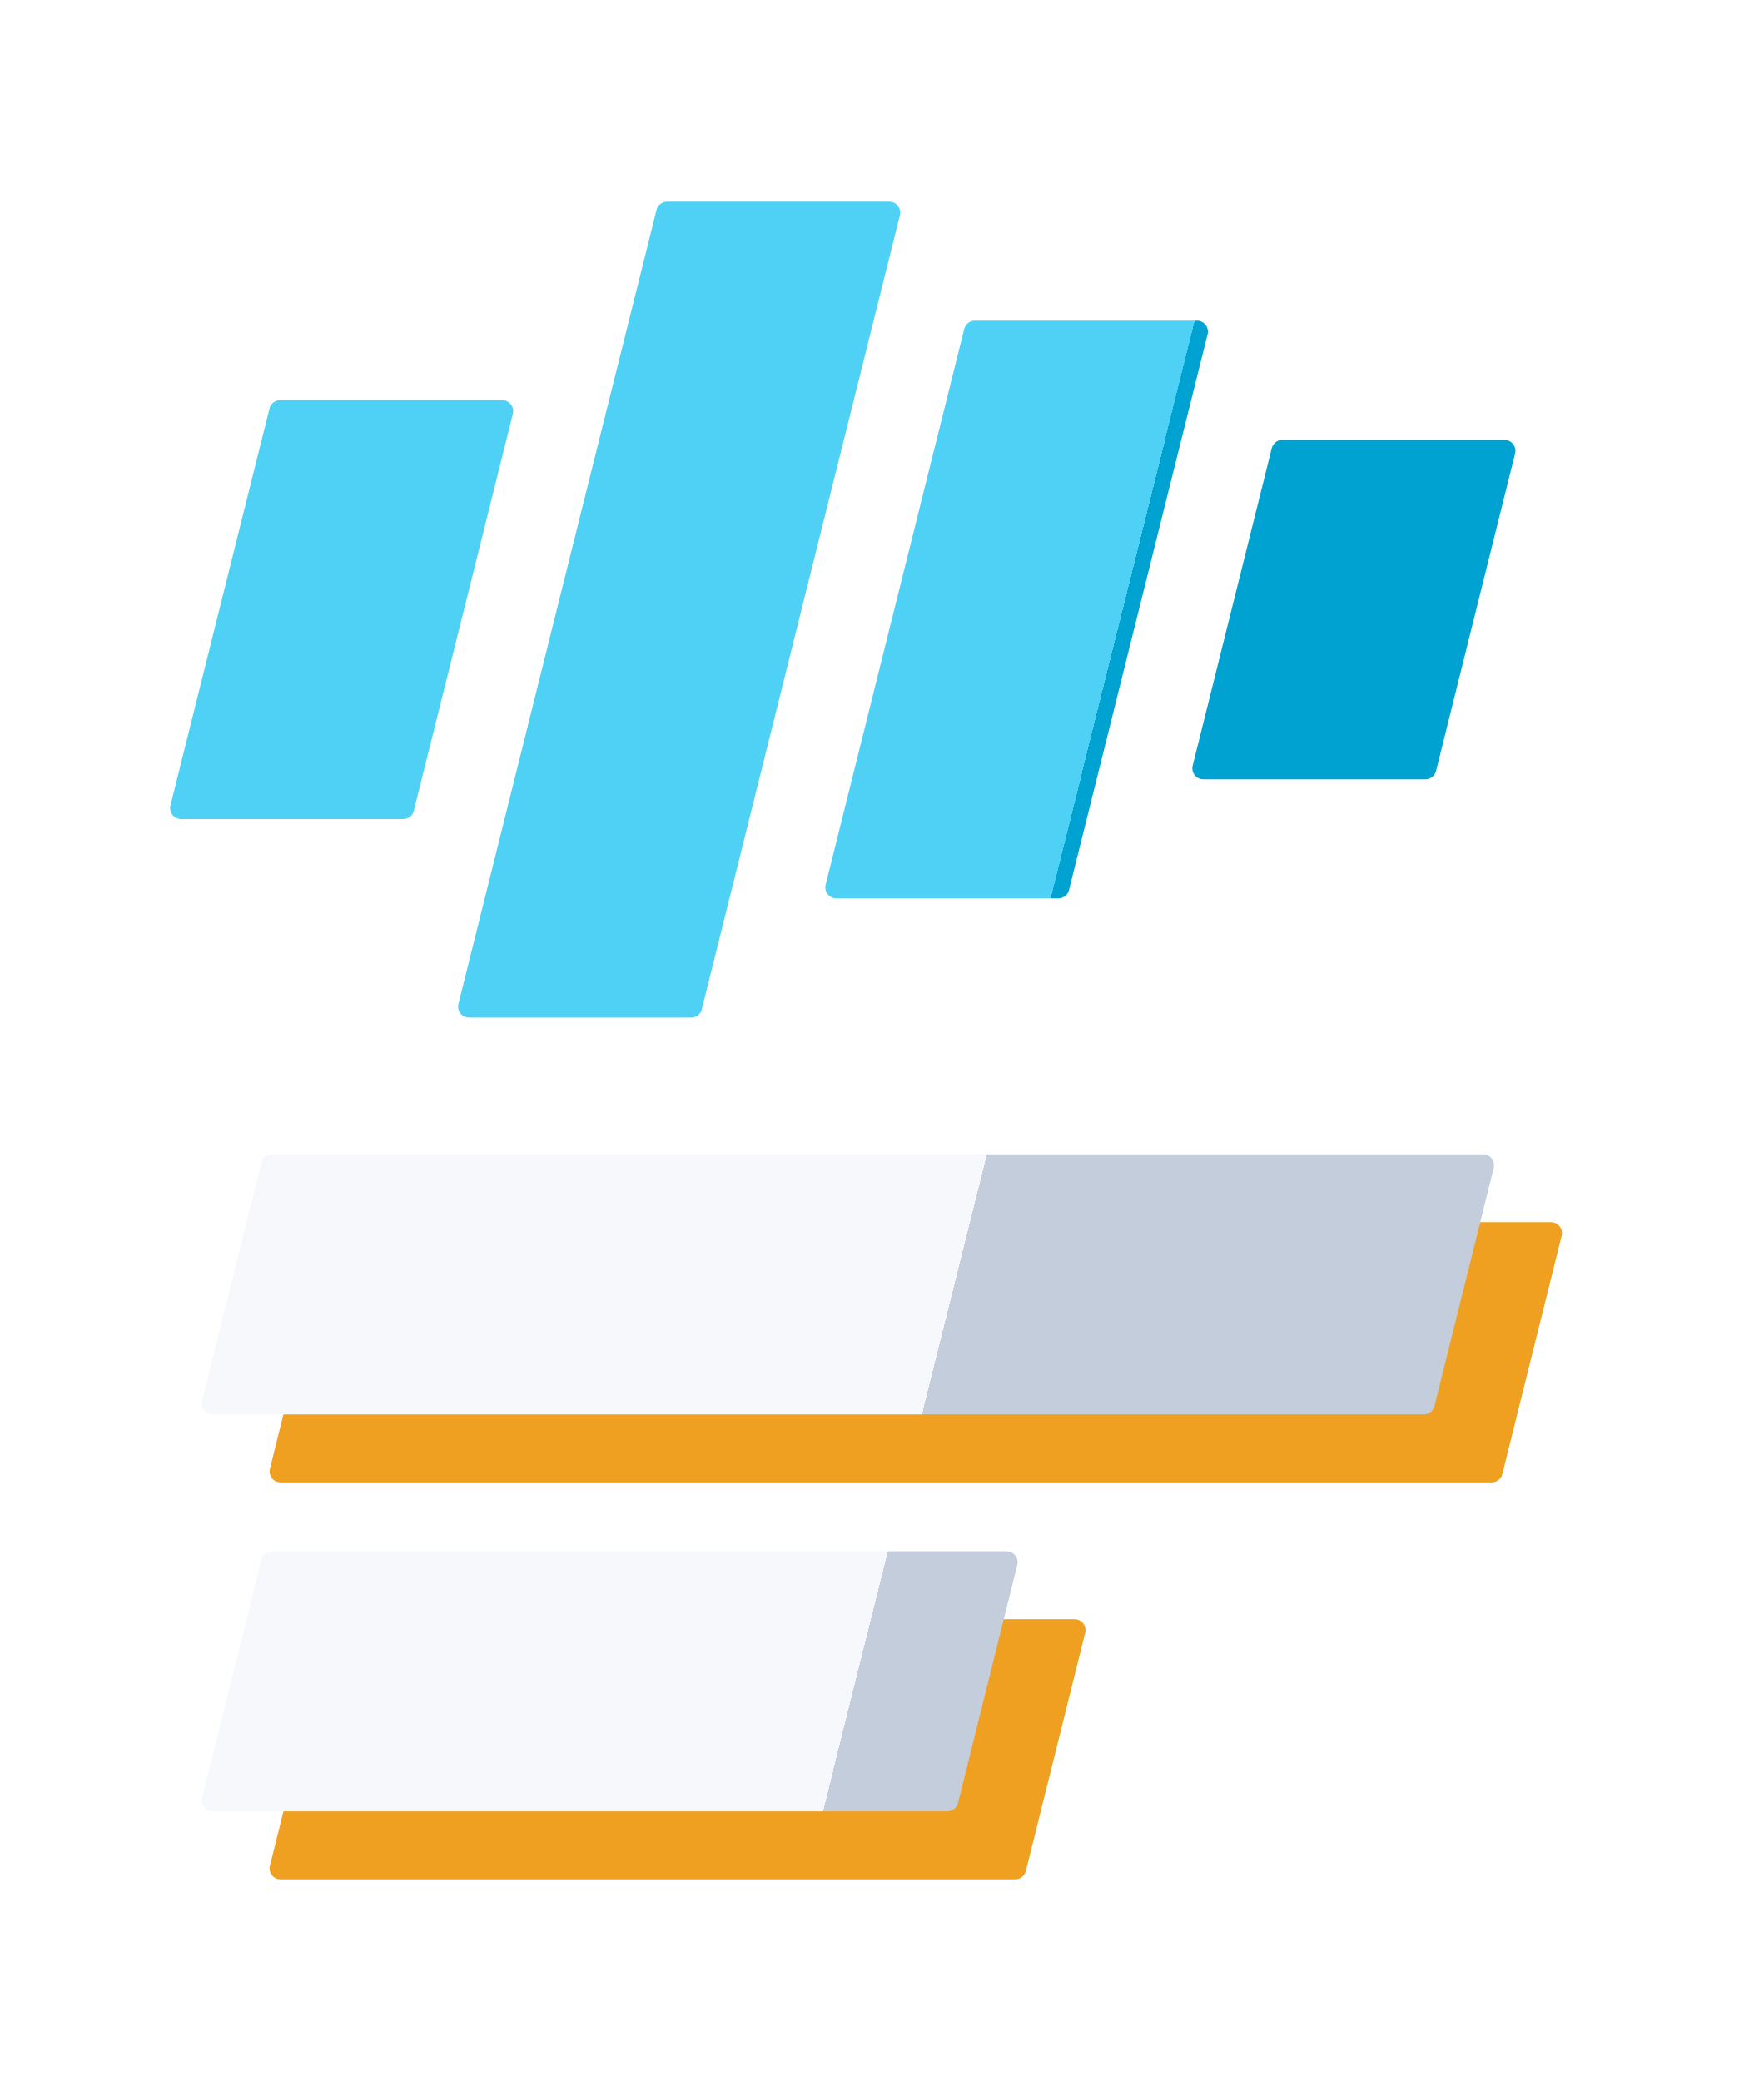
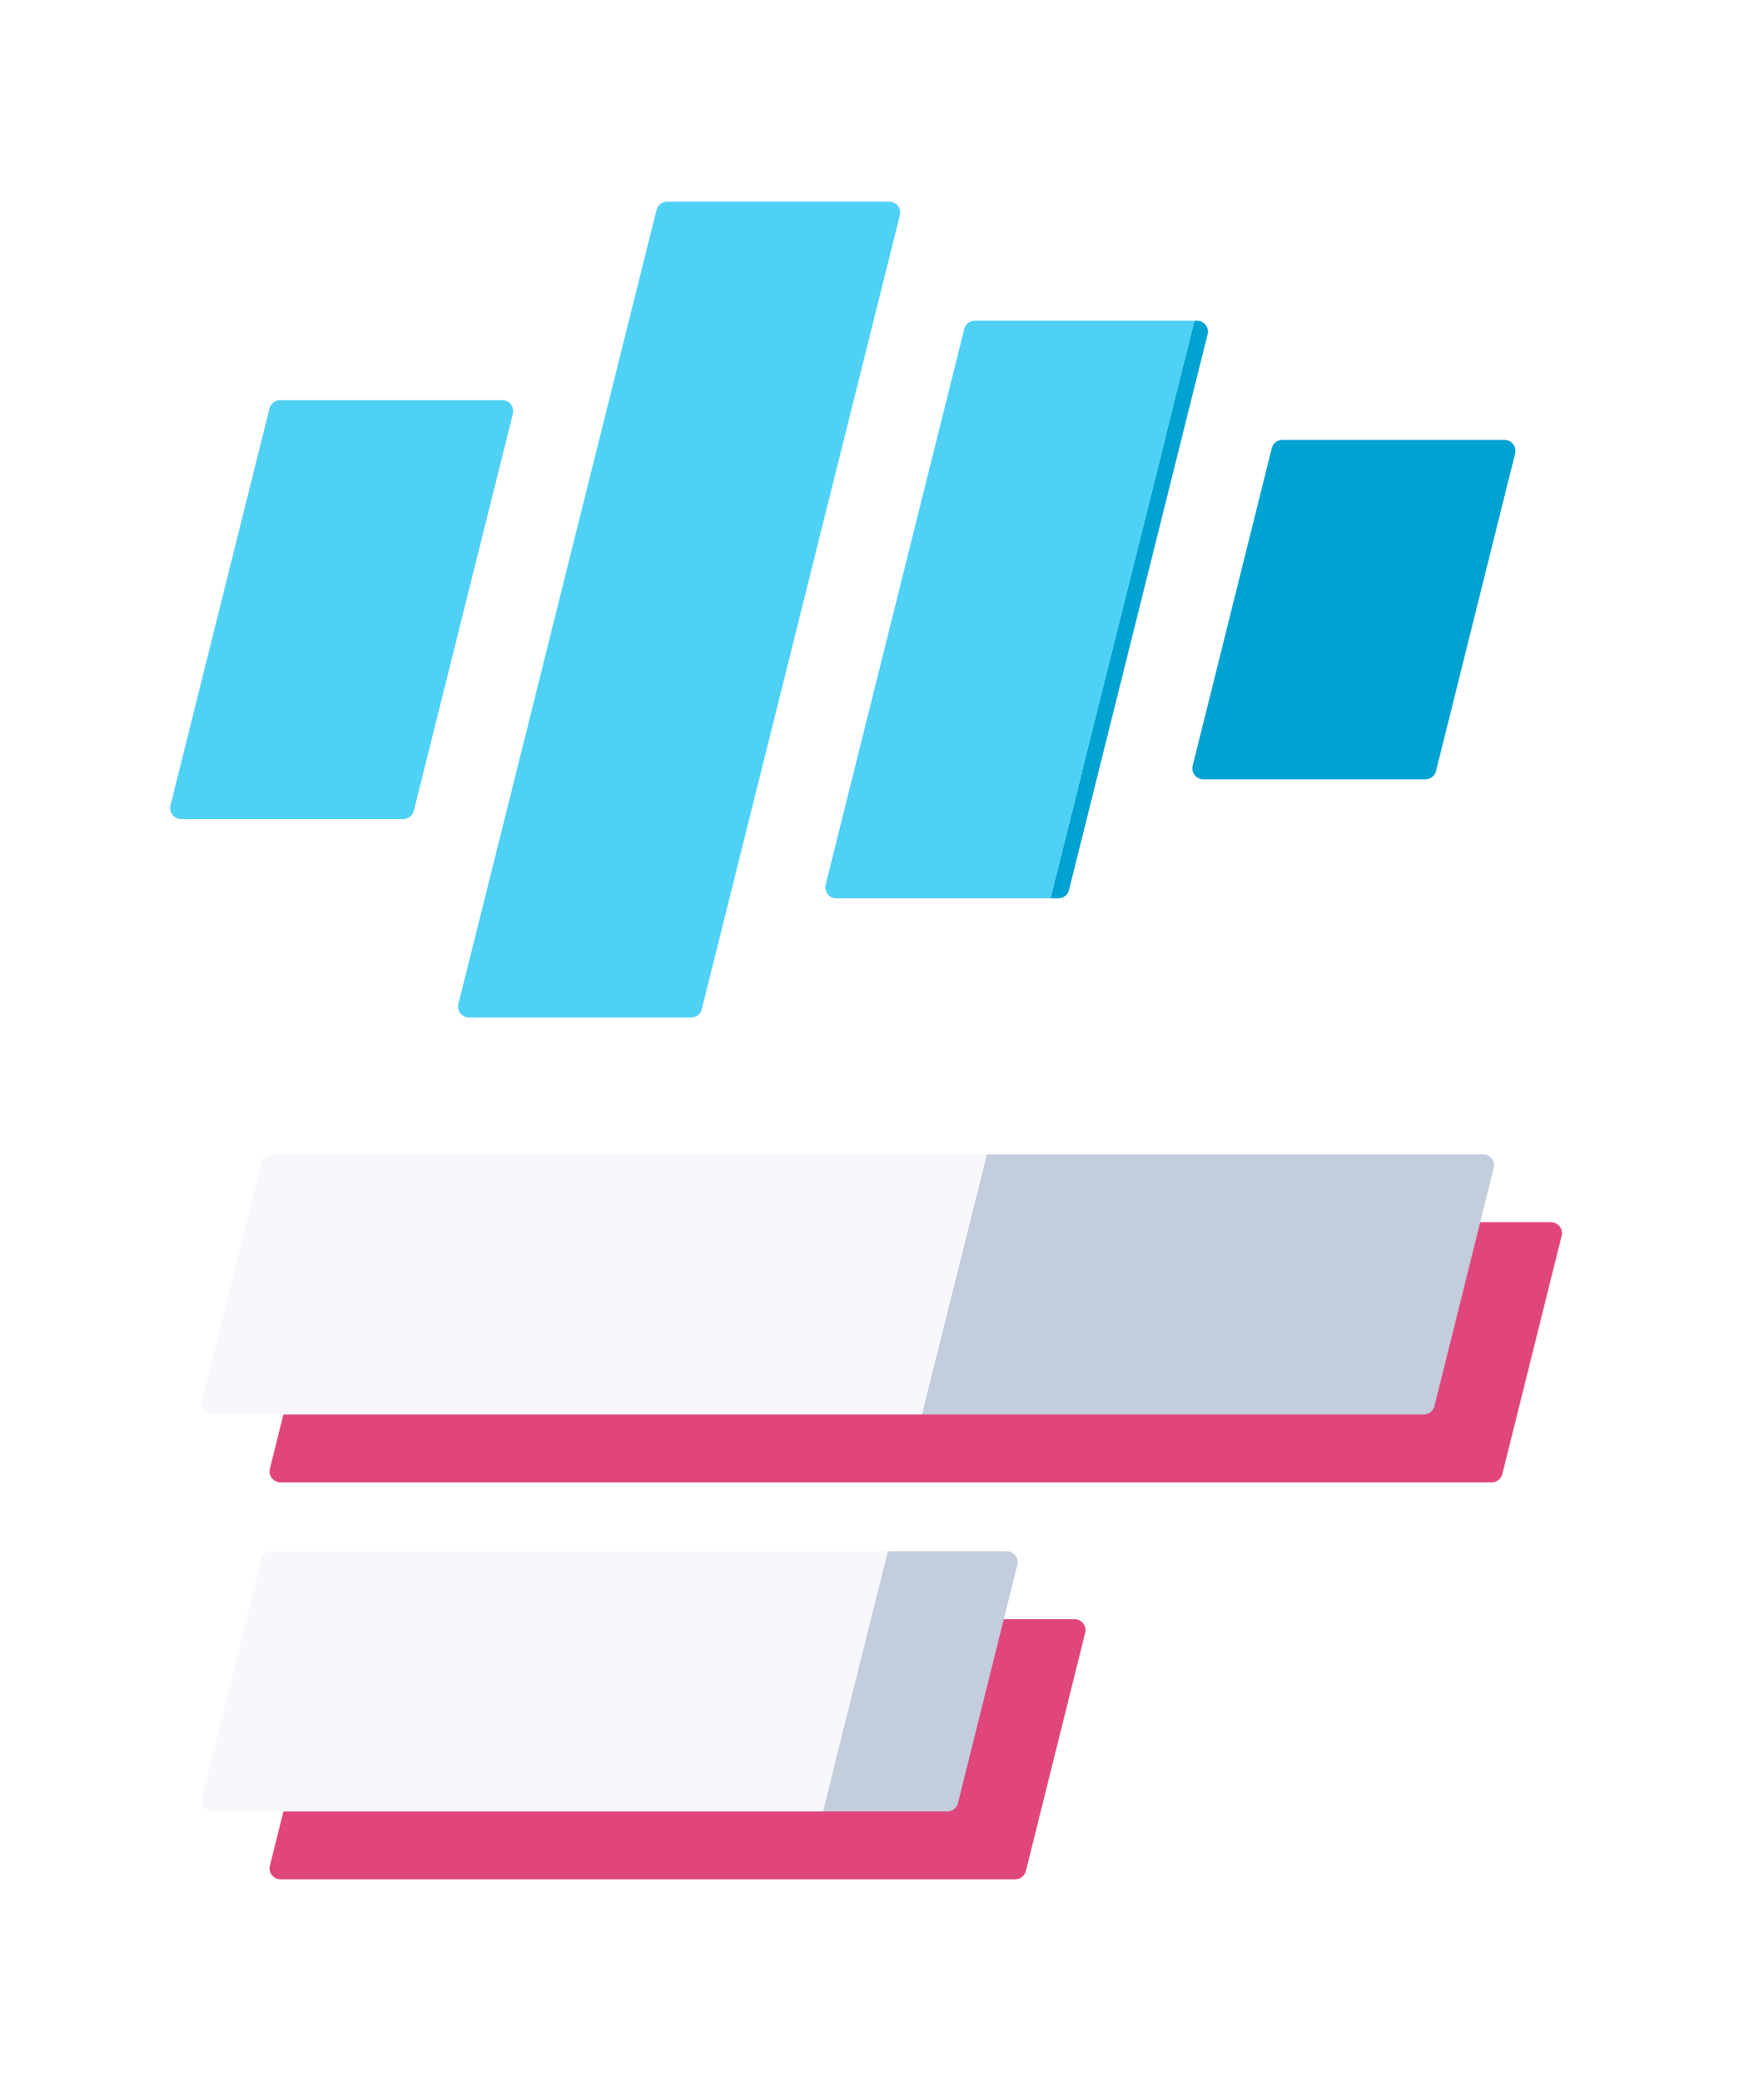
<svg xmlns="http://www.w3.org/2000/svg" viewBox="0 0 88.32 104.22" width="88.32" height="104.22">
  <defs>
    <linearGradient id="mark-dark-bars" gradientUnits="userSpaceOnUse" x1="-9.35" y1="37.49" x2="94.27" y2="63.33">
      <stop offset="0" stop-color="#4fd0f5" />
      <stop offset="0.58" stop-color="#4fd0f5" />
      <stop offset="0.58" stop-color="#00a2d2" />
      <stop offset="1" stop-color="#00a2d2" />
    </linearGradient>
    <linearGradient id="mark-dark-lines" gradientUnits="userSpaceOnUse" x1="-9.35" y1="37.49" x2="94.27" y2="63.33">
      <stop offset="0" stop-color="#f6f8fb" />
      <stop offset="0.58" stop-color="#f6f8fb" />
      <stop offset="0.58" stop-color="#c3cddb" />
      <stop offset="1" stop-color="#c3cddb" />
    </linearGradient>
  </defs>
-   <path d="M14.05 73.69L17.02 61.76L77.67 61.76L74.70 73.69ZM14.05 93.57L17.02 81.64L53.81 81.64L50.84 93.57Z" fill="#f0a020" stroke="#f0a020" stroke-width="1.1" stroke-linejoin="round" />
+   <path d="M14.05 73.69L17.02 61.76L77.67 61.76L74.70 73.69ZM14.05 93.57L17.02 81.64L53.81 81.64L50.84 93.57Z" fill="#e0457b" stroke="#e0457b" stroke-width="1.1" stroke-linejoin="round" />
  <path d="M14.03 20.59L25.15 20.59L20.19 40.47L9.07 40.47ZM33.41 10.65L44.53 10.65L34.61 50.41L23.49 50.41ZM48.82 16.61L59.94 16.61L53.00 44.44L41.88 44.44ZM64.22 22.58L75.34 22.58L71.38 38.48L60.26 38.48Z" fill="url(#mark-dark-bars)" stroke="url(#mark-dark-bars)" stroke-width="1.1" stroke-linejoin="round" />
  <path d="M10.65 70.29L13.62 58.36L74.27 58.36L71.30 70.29ZM10.65 90.17L13.62 78.24L50.41 78.24L47.44 90.17Z" fill="url(#mark-dark-lines)" stroke="url(#mark-dark-lines)" stroke-width="1.1" stroke-linejoin="round" />
</svg>
